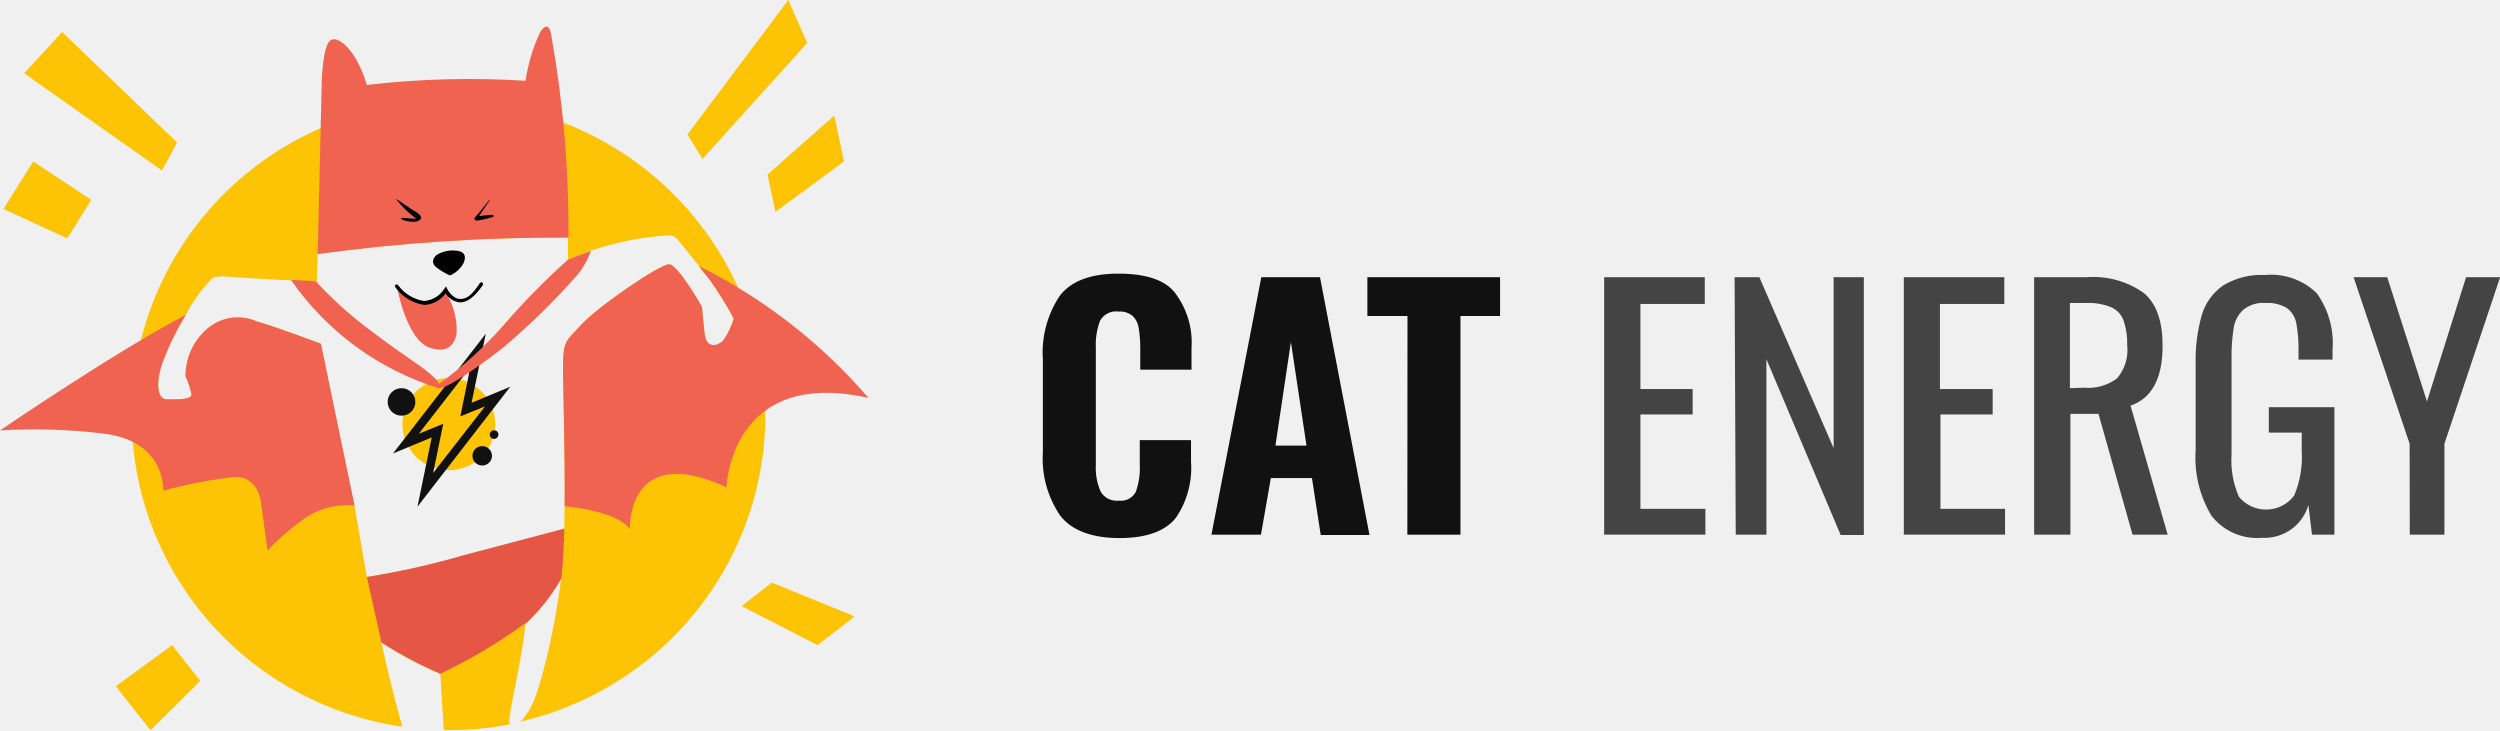
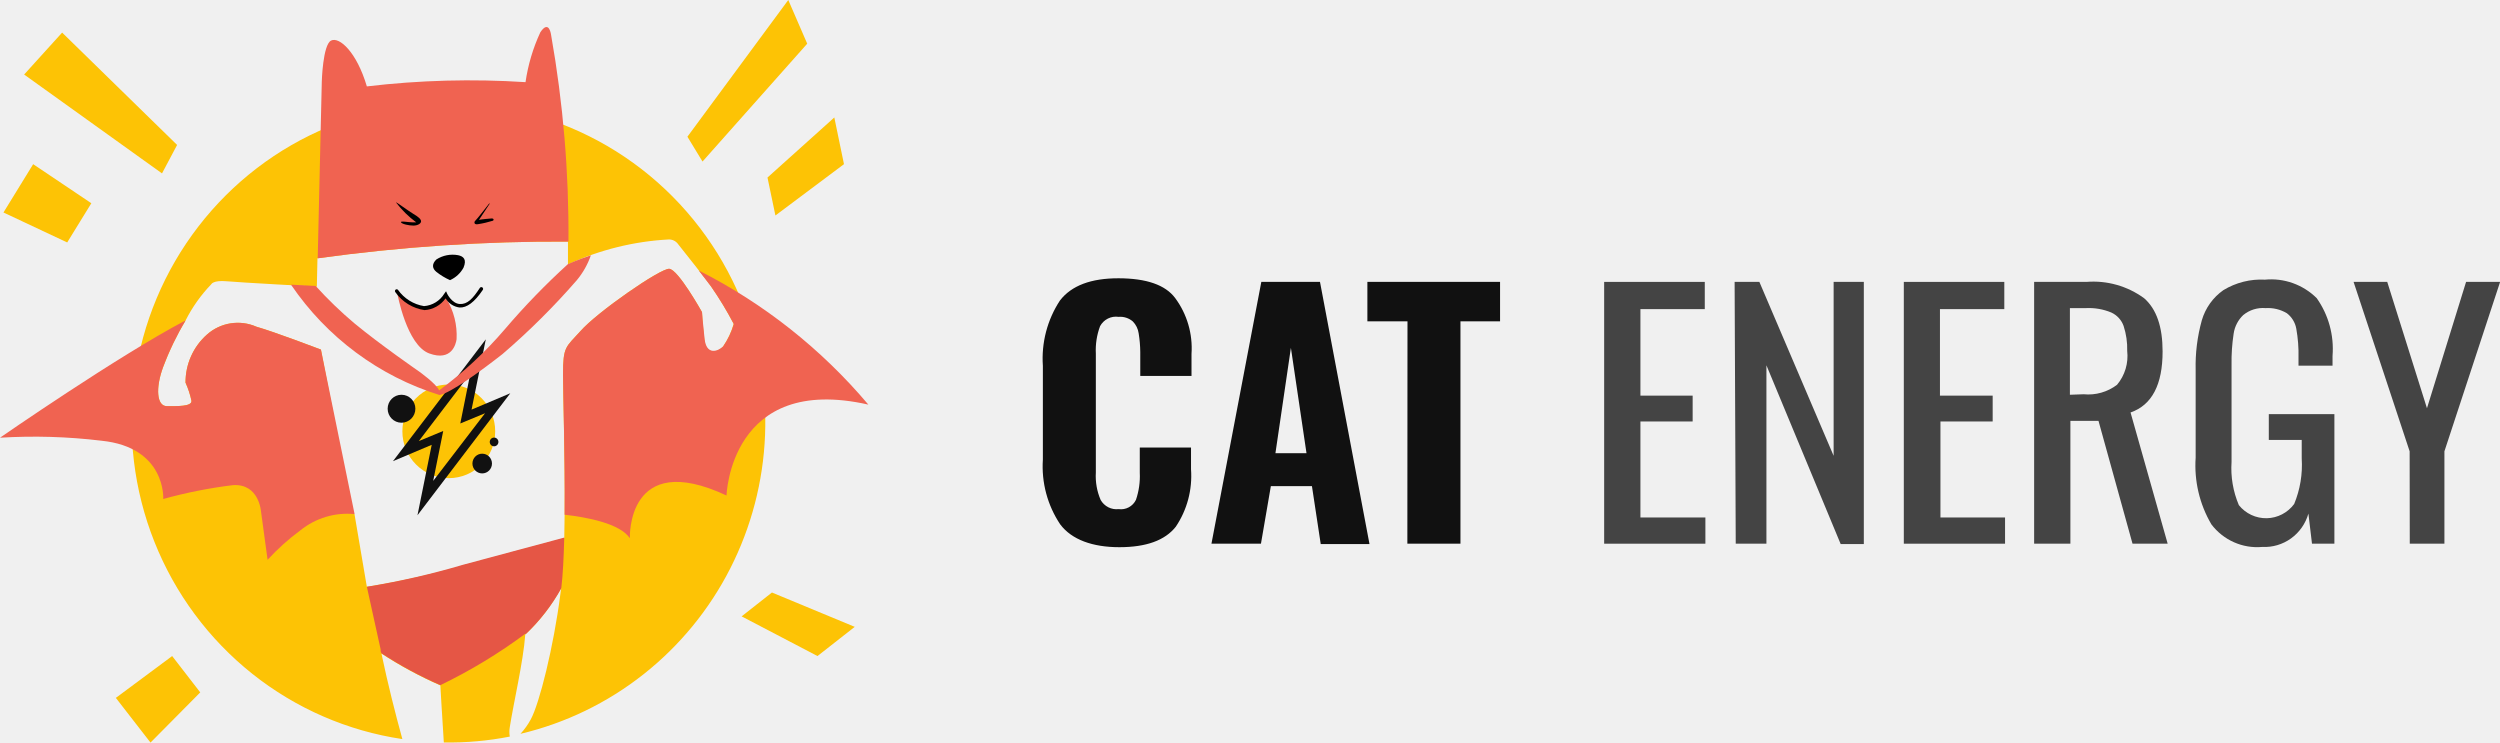
- <svg xmlns="http://www.w3.org/2000/svg" width="202" height="59" viewBox="0 0 202 59" fill="none">
-   <g clip-path="url(#clip0_2403_439)">
-     <path d="M59.883 23.806C58.158 19.709 55.382 16.132 51.83 13.431C48.278 10.729 44.074 8.999 39.637 8.411C35.201 7.823 30.686 8.399 26.544 10.081C22.402 11.763 18.776 14.492 16.029 17.997C13.281 21.502 11.508 25.66 10.885 30.056C10.262 34.453 10.812 38.934 12.479 43.054C14.147 47.175 16.874 50.789 20.389 53.538C23.903 56.287 28.083 58.075 32.511 58.722C31.931 56.649 31.341 54.358 30.821 51.928C32.334 52.901 33.926 53.747 35.581 54.457V54.457C35.581 54.457 35.701 56.599 35.861 58.99C37.65 59.021 39.436 58.864 41.192 58.524C41.146 58.275 41.146 58.019 41.192 57.77C41.482 55.915 42.282 52.572 42.442 50.42C43.595 49.35 44.573 48.108 45.342 46.74V46.74L45.282 47.176C44.732 51.402 43.582 55.915 42.882 57.165C42.655 57.579 42.376 57.962 42.052 58.306C45.672 57.463 49.064 55.85 51.992 53.578C54.921 51.306 57.317 48.429 59.013 45.147C60.709 41.865 61.666 38.257 61.816 34.572C61.966 30.887 61.306 27.213 59.883 23.806V23.806ZM58.412 27.566C57.972 27.992 57.062 28.28 56.912 26.99C56.762 25.701 56.722 24.798 56.722 24.798C56.722 24.798 54.792 21.396 54.072 21.356C53.352 21.317 48.242 24.798 46.892 26.316C45.722 27.596 45.492 27.506 45.492 29.758C45.492 31.454 45.712 37.862 45.592 42.762L37.441 44.915C34.88 45.644 32.274 46.214 29.641 46.621L28.641 40.838H28.501L25.931 27.774C25.931 27.774 22.121 26.346 20.721 25.959C20.063 25.674 19.337 25.581 18.628 25.692C17.92 25.802 17.258 26.112 16.72 26.584C16.172 27.06 15.734 27.647 15.436 28.306C15.137 28.965 14.985 29.68 14.99 30.403C15.202 30.864 15.363 31.346 15.47 31.841C15.52 32.317 14.27 32.267 13.47 32.267C12.67 32.267 12.55 30.839 13.18 29.163C13.672 27.874 14.281 26.632 15 25.453C15.541 24.4 16.239 23.433 17.07 22.586C17.07 22.586 17.21 22.249 18.32 22.348C19.43 22.447 25.601 22.775 25.601 22.775L25.651 20.523C32.358 19.605 39.122 19.16 45.892 19.194C45.892 19.799 45.892 20.404 45.892 21.009C48.456 19.848 51.218 19.175 54.032 19.025C54.183 19.021 54.332 19.055 54.466 19.122C54.601 19.19 54.716 19.289 54.802 19.412C55.142 19.839 57.212 22.388 57.452 22.755C58.125 23.708 58.736 24.702 59.282 25.731C59.095 26.382 58.801 26.999 58.412 27.556V27.566Z" fill="#FDC305" />
-     <path d="M56.463 21.495C56.933 22.09 57.343 22.616 57.463 22.775C58.135 23.728 58.746 24.721 59.293 25.75C59.103 26.381 58.812 26.977 58.433 27.516C57.993 27.943 57.083 28.23 56.933 26.941C56.783 25.651 56.723 24.798 56.723 24.798C56.723 24.798 54.793 21.396 54.073 21.356C53.353 21.317 48.242 24.798 46.892 26.316C45.722 27.596 45.492 27.506 45.492 29.758C45.492 31.246 45.662 36.354 45.622 40.897C47.432 41.096 50.093 41.592 50.893 42.762C50.893 42.762 50.603 35.64 58.703 39.37C58.703 39.37 58.983 29.659 70.163 32.148C66.363 27.722 61.703 24.099 56.463 21.495V21.495Z" fill="#F06351" />
-     <path d="M45.932 19.194C45.973 13.697 45.504 8.209 44.532 2.797C44.532 2.797 44.382 1.508 43.662 2.559C43.068 3.816 42.664 5.153 42.462 6.527C38.187 6.255 33.896 6.368 29.642 6.864C28.821 4.136 27.421 2.896 26.751 3.224C26.081 3.551 26.001 6.477 26.001 6.477L25.671 20.523C32.385 19.604 39.155 19.159 45.932 19.194V19.194Z" fill="#F06351" />
-     <path d="M45.352 46.74C45.481 45.678 45.551 44.27 45.592 42.712L37.441 44.865C34.881 45.611 32.276 46.197 29.642 46.621L30.752 51.58C30.752 51.69 30.752 51.799 30.822 51.908C32.334 52.881 33.926 53.727 35.581 54.437C38 53.29 40.304 51.919 42.462 50.34V50.4C43.61 49.335 44.584 48.1 45.352 46.74V46.74Z" fill="#E55645" />
-     <path d="M32.002 16.089C31.952 15.99 33.002 16.764 33.412 17.002C33.822 17.24 34.022 17.418 34.022 17.587C34.022 17.756 33.762 17.924 33.402 17.924C33.042 17.924 32.482 17.805 32.402 17.666C32.322 17.527 33.002 17.666 33.342 17.666H33.632C33.016 17.22 32.467 16.689 32.002 16.089Z" fill="black" />
-     <path d="M39.502 16.198C39.502 16.198 38.502 17.468 38.412 17.527C38.322 17.587 38.242 17.865 38.602 17.815C39.015 17.754 39.423 17.661 39.822 17.537C39.932 17.478 39.892 17.339 39.702 17.359C39.512 17.379 39.022 17.408 38.702 17.468L39.552 16.208C39.552 16.208 39.582 16.089 39.502 16.198Z" fill="black" />
-     <path d="M36.362 22.259C36.825 22.056 37.208 21.708 37.452 21.267C37.732 20.612 37.452 20.364 37.012 20.275C36.406 20.166 35.782 20.286 35.262 20.612C34.872 20.979 34.922 21.336 35.262 21.604C35.599 21.867 35.969 22.087 36.362 22.259V22.259Z" fill="black" />
-     <path d="M36.002 23.509C35.887 23.734 35.731 23.936 35.542 24.104C35.257 24.331 34.907 24.463 34.542 24.481C33.991 24.534 33.441 24.378 33.002 24.044C32.8 23.927 32.621 23.776 32.472 23.598C32.371 23.49 32.249 23.405 32.112 23.35C32.112 23.35 32.862 27.427 34.682 28.081C36.502 28.736 36.842 27.328 36.892 26.951C36.953 25.822 36.667 24.701 36.072 23.737C36.072 23.439 36.052 23.638 36.002 23.509Z" fill="#F06351" />
-     <path d="M34.301 24.64C33.834 24.573 33.384 24.413 32.98 24.169C32.576 23.925 32.226 23.603 31.951 23.221C31.927 23.194 31.913 23.159 31.913 23.122C31.913 23.085 31.927 23.05 31.951 23.023C31.965 23.009 31.98 22.999 31.997 22.992C32.014 22.985 32.033 22.981 32.051 22.981C32.07 22.981 32.089 22.985 32.106 22.992C32.123 22.999 32.139 23.009 32.151 23.023C32.399 23.367 32.713 23.659 33.075 23.882C33.437 24.105 33.841 24.255 34.261 24.322C34.594 24.297 34.917 24.195 35.202 24.022C35.487 23.85 35.727 23.613 35.901 23.33L36.041 23.142L36.142 23.36C36.142 23.36 36.522 24.114 37.142 24.154C37.761 24.193 38.202 23.737 38.772 22.874C38.793 22.842 38.826 22.82 38.863 22.813C38.901 22.805 38.94 22.813 38.971 22.834C39.003 22.855 39.025 22.888 39.033 22.925C39.04 22.962 39.033 23.001 39.011 23.033C38.345 24.005 37.715 24.471 37.121 24.431C36.892 24.401 36.673 24.32 36.479 24.195C36.285 24.07 36.122 23.903 36.002 23.707C35.806 23.978 35.552 24.203 35.258 24.364C34.964 24.525 34.637 24.619 34.301 24.64Z" fill="black" />
-     <path d="M36.262 37.991C38.333 37.991 40.012 36.325 40.012 34.271C40.012 32.217 38.333 30.551 36.262 30.551C34.191 30.551 32.512 32.217 32.512 34.271C32.512 36.325 34.191 37.991 36.262 37.991Z" fill="#FDC305" />
-     <path d="M41.232 31.246L38.102 32.545L39.252 26.961L31.752 36.642L34.882 35.343L33.732 40.937L41.232 31.246ZM33.842 35.045L38.002 29.679L37.192 33.646L39.192 32.833L35.002 38.209L35.812 34.241L33.842 35.045Z" fill="#111111" />
-     <path d="M32.441 33.587C33.06 33.587 33.562 33.089 33.562 32.476C33.562 31.862 33.06 31.365 32.441 31.365C31.823 31.365 31.322 31.862 31.322 32.476C31.322 33.089 31.823 33.587 32.441 33.587Z" fill="#111111" />
-     <path d="M38.962 37.614C39.398 37.614 39.752 37.263 39.752 36.83C39.752 36.398 39.398 36.047 38.962 36.047C38.526 36.047 38.172 36.398 38.172 36.83C38.172 37.263 38.526 37.614 38.962 37.614Z" fill="#111111" />
-     <path d="M39.922 35.462C40.115 35.462 40.272 35.306 40.272 35.114C40.272 34.923 40.115 34.767 39.922 34.767C39.729 34.767 39.572 34.923 39.572 35.114C39.572 35.306 39.729 35.462 39.922 35.462Z" fill="#111111" />
-     <path d="M45.882 20.989C44.077 22.603 42.377 24.329 40.792 26.157C39.213 27.972 37.432 29.602 35.482 31.018C35.262 30.492 33.852 29.51 33.852 29.51C33.852 29.51 30.712 27.377 28.651 25.701C27.538 24.781 26.489 23.787 25.511 22.725L23.511 22.616C26.398 26.799 30.628 29.89 35.512 31.385C36.372 31.246 38.792 29.53 40.602 28.131C42.743 26.325 44.749 24.365 46.602 22.269C47.1 21.682 47.487 21.009 47.742 20.285C46.602 20.662 45.882 20.989 45.882 20.989Z" fill="#F06351" />
-     <path d="M65.223 3.472L56.763 12.836L55.543 10.862L63.693 0L65.223 3.472Z" fill="#FDC305" />
-     <path d="M62.653 17.121L68.193 13.044L67.413 9.334L62.013 14.105L62.653 17.121Z" fill="#FDC305" />
-     <path d="M59.923 48.972L66.053 52.126L69.063 49.805L62.373 47.077L59.923 48.972Z" fill="#FDC305" />
-     <path d="M1.95 5.922L5.02 2.589L14.31 11.516L13.09 13.778L1.95 5.922Z" fill="#FDC305" />
-     <path d="M7.38 16.149L2.68 13.044L0.28 16.883L5.43 19.263L7.38 16.149Z" fill="#FDC305" />
-     <path d="M13.91 52.126L9.36 55.449L12.16 59L16.18 55.012L13.91 52.126Z" fill="#FDC305" />
-     <path d="M25.931 27.774C25.931 27.774 22.121 26.346 20.721 25.959C20.064 25.674 19.338 25.581 18.629 25.692C17.92 25.802 17.258 26.112 16.721 26.584C16.173 27.06 15.735 27.647 15.436 28.306C15.137 28.965 14.986 29.68 14.991 30.403C15.202 30.864 15.363 31.346 15.471 31.841C15.521 32.317 14.271 32.267 13.471 32.267C12.671 32.267 12.551 30.839 13.181 29.163C13.672 27.874 14.281 26.632 15.001 25.453C9.55 28.27 0 34.777 0 34.777C2.732 34.614 5.473 34.693 8.19 35.015C13.441 35.541 13.191 39.647 13.191 39.647C15.037 39.142 16.919 38.775 18.821 38.546C20.941 38.407 21.091 40.649 21.091 40.649L21.621 44.478C22.426 43.614 23.313 42.831 24.271 42.137C25.506 41.157 27.078 40.694 28.651 40.848V40.848L25.931 27.774Z" fill="#F06351" />
-     <path d="M85.664 41.661C84.634 40.147 84.141 38.336 84.264 36.513V29.073C84.134 27.237 84.619 25.41 85.644 23.876C86.571 22.692 88.154 22.104 90.394 22.11C92.634 22.117 94.151 22.636 94.944 23.668C95.912 24.946 96.384 26.526 96.274 28.121V29.867H92.134V27.972C92.129 27.474 92.085 26.977 92.004 26.485C91.954 26.128 91.789 25.798 91.534 25.542C91.377 25.408 91.194 25.307 90.996 25.244C90.799 25.181 90.591 25.157 90.384 25.175C90.087 25.131 89.784 25.179 89.516 25.312C89.247 25.445 89.027 25.657 88.884 25.919C88.621 26.616 88.505 27.358 88.544 28.101V37.545C88.499 38.292 88.632 39.04 88.934 39.727C89.079 39.974 89.293 40.175 89.55 40.304C89.808 40.432 90.098 40.483 90.384 40.451C90.666 40.49 90.953 40.441 91.204 40.309C91.456 40.177 91.659 39.97 91.784 39.717C92.026 39.019 92.131 38.282 92.094 37.545V35.561H96.234V37.277C96.356 38.895 95.923 40.507 95.004 41.849C94.124 42.941 92.604 43.476 90.444 43.476C88.284 43.476 86.594 42.881 85.664 41.661Z" fill="#111111" />
-     <path d="M101.915 22.398H106.655L110.655 43.228H106.715L106.005 38.626H102.685L101.885 43.199H97.885L101.915 22.398ZM105.565 36.007L104.305 27.635L103.055 36.007H105.565Z" fill="#111111" />
-     <path d="M113.725 25.532H110.485V22.398H121.205V25.532H118.005V43.199H113.715L113.725 25.532Z" fill="#111111" />
-     <path d="M129.616 22.398H137.746V24.56H132.546V31.434H136.766V33.488H132.546V41.115H137.796V43.199H129.616V22.398Z" fill="#444444" />
-     <path d="M140.157 22.398H142.157L148.157 36.215V22.398H150.597V43.228H148.727L142.727 29.024V43.199H140.247L140.157 22.398Z" fill="#444444" />
-     <path d="M153.828 22.398H161.948V24.56H156.748V31.434H161.008V33.488H156.788V41.115H162.008V43.199H153.828V22.398Z" fill="#444444" />
-     <path d="M164.358 22.398H168.578C170.241 22.265 171.897 22.726 173.248 23.697C174.248 24.56 174.738 25.969 174.738 27.923C174.738 30.568 173.875 32.185 172.148 32.773L175.148 43.199H172.308L169.558 33.438H167.288V43.199H164.358V22.398ZM168.358 31.325C169.322 31.418 170.285 31.149 171.058 30.571C171.372 30.202 171.607 29.774 171.748 29.311C171.889 28.849 171.933 28.363 171.878 27.883C171.898 27.21 171.8 26.539 171.588 25.899C171.502 25.663 171.369 25.447 171.198 25.263C171.026 25.079 170.819 24.931 170.588 24.828C169.939 24.564 169.239 24.445 168.538 24.481H167.248V31.365L168.358 31.325Z" fill="#444444" />
-     <path d="M178.679 41.661C177.723 40.061 177.28 38.21 177.409 36.354V29.411C177.374 28.071 177.543 26.733 177.909 25.443C178.198 24.473 178.811 23.63 179.649 23.052C180.66 22.448 181.83 22.158 183.009 22.219C183.771 22.147 184.54 22.241 185.262 22.495C185.984 22.749 186.642 23.155 187.189 23.687C188.148 25.02 188.602 26.647 188.469 28.28V29.054H185.719V28.409C185.738 27.638 185.677 26.867 185.539 26.108C185.448 25.621 185.177 25.186 184.779 24.887C184.26 24.584 183.66 24.442 183.059 24.481C182.406 24.425 181.756 24.625 181.249 25.036C180.834 25.427 180.563 25.944 180.479 26.504C180.352 27.322 180.295 28.148 180.309 28.974V36.701C180.229 37.876 180.432 39.052 180.899 40.133C181.17 40.466 181.515 40.733 181.906 40.913C182.297 41.094 182.725 41.183 183.156 41.174C183.587 41.166 184.011 41.059 184.394 40.864C184.778 40.668 185.111 40.387 185.369 40.044C185.851 38.9 186.059 37.661 185.979 36.424V34.956H183.319V32.902H188.619V43.199H186.809L186.519 40.808C186.29 41.602 185.796 42.296 185.119 42.777C184.442 43.258 183.621 43.497 182.789 43.456C182.007 43.525 181.22 43.396 180.501 43.082C179.783 42.768 179.156 42.279 178.679 41.661V41.661Z" fill="#444444" />
-     <path d="M194.699 35.858L190.169 22.398H192.889L196.099 32.436L199.259 22.398H202.009L197.509 35.858V43.199H194.709L194.699 35.858Z" fill="#444444" />
+ <svg xmlns="http://www.w3.org/2000/svg" width="202" height="60" viewBox="0 0 202 60" fill="none">
+   <g clip-path="url(#clip0_2403_995)">
+     <path d="M59.883 24.21C58.158 20.043 55.382 16.405 51.83 13.658C48.278 10.911 44.074 9.151 39.637 8.553C35.201 7.956 30.686 8.541 26.544 10.252C22.402 11.962 18.776 14.738 16.029 18.302C13.281 21.867 11.508 26.095 10.885 30.566C10.262 35.037 10.812 39.594 12.479 43.784C14.147 47.974 16.874 51.65 20.389 54.446C23.903 57.241 28.083 59.059 32.511 59.718C31.931 57.609 31.341 55.279 30.821 52.808C32.334 53.797 33.926 54.658 35.581 55.38C35.581 55.38 35.701 57.559 35.861 59.99C37.65 60.021 39.436 59.862 41.192 59.516C41.146 59.262 41.146 59.003 41.192 58.749C41.482 56.863 42.282 53.463 42.442 51.274C43.595 50.186 44.573 48.924 45.342 47.532L45.282 47.976C44.732 52.273 43.582 56.863 42.882 58.134C42.655 58.555 42.376 58.944 42.052 59.294C45.672 58.437 49.064 56.797 51.992 54.486C54.921 52.175 57.317 49.25 59.013 45.913C60.709 42.575 61.666 38.905 61.816 35.158C61.966 31.41 61.306 27.675 59.883 24.21ZM58.412 28.033C57.972 28.467 57.062 28.759 56.912 27.448C56.762 26.137 56.722 25.219 56.722 25.219C56.722 25.219 54.792 21.759 54.072 21.718C53.352 21.678 48.242 25.219 46.892 26.762C45.722 28.063 45.492 27.972 45.492 30.262C45.492 31.987 45.712 38.504 45.592 43.487L37.441 45.676C34.88 46.417 32.274 46.997 29.641 47.411L28.641 41.53H28.501L25.931 28.245C25.931 28.245 22.121 26.792 20.721 26.399C20.063 26.109 19.337 26.014 18.628 26.127C17.92 26.24 17.258 26.554 16.72 27.034C16.172 27.518 15.734 28.116 15.436 28.786C15.137 29.456 14.985 30.183 14.99 30.918C15.202 31.387 15.363 31.877 15.47 32.381C15.52 32.865 14.27 32.814 13.47 32.814C12.67 32.814 12.55 31.362 13.18 29.657C13.672 28.346 14.281 27.083 15 25.884C15.541 24.813 16.239 23.831 17.07 22.969C17.07 22.969 17.21 22.626 18.32 22.727C19.43 22.828 25.601 23.161 25.601 23.161L25.651 20.871C32.358 19.937 39.122 19.485 45.892 19.519C45.892 20.134 45.892 20.75 45.892 21.365C48.456 20.185 51.218 19.5 54.032 19.348C54.183 19.344 54.332 19.378 54.466 19.446C54.601 19.515 54.716 19.616 54.802 19.741C55.142 20.175 57.212 22.767 57.452 23.141C58.125 24.11 58.736 25.12 59.282 26.167C59.095 26.829 58.801 27.456 58.412 28.023V28.033Z" fill="#FDC305" />
+     <path d="M56.463 21.859C56.933 22.465 57.343 22.999 57.463 23.161C58.135 24.13 58.746 25.141 59.293 26.187C59.103 26.828 58.812 27.434 58.433 27.983C57.993 28.416 57.083 28.709 56.933 27.397C56.783 26.086 56.723 25.219 56.723 25.219C56.723 25.219 54.793 21.759 54.073 21.718C53.353 21.678 48.242 25.219 46.892 26.762C45.722 28.063 45.492 27.972 45.492 30.262C45.492 31.775 45.662 36.97 45.622 41.59C47.432 41.792 50.093 42.297 50.893 43.487C50.893 43.487 50.603 36.244 58.703 40.037C58.703 40.037 58.983 30.161 70.163 32.693C66.363 28.192 61.703 24.508 56.463 21.859Z" fill="#F06351" />
+     <path d="M45.932 19.519C45.973 13.93 45.504 8.348 44.532 2.845C44.532 2.845 44.382 1.533 43.662 2.603C43.068 3.881 42.664 5.24 42.462 6.638C38.187 6.361 33.896 6.476 29.642 6.981C28.821 4.206 27.421 2.946 26.751 3.278C26.081 3.611 26.001 6.587 26.001 6.587L25.671 20.871C32.385 19.936 39.155 19.484 45.932 19.519Z" fill="#F06351" />
+     <path d="M45.352 47.532C45.481 46.453 45.551 45.02 45.592 43.436L37.441 45.625C34.881 46.384 32.276 46.98 29.642 47.411L30.752 52.455C30.752 52.566 30.752 52.676 30.822 52.788C32.334 53.777 33.926 54.638 35.581 55.36C38 54.194 40.304 52.799 42.462 51.194V51.254C43.61 50.171 44.584 48.916 45.352 47.532Z" fill="#E55645" />
+     <path d="M32.002 16.362C31.952 16.261 33.002 17.048 33.412 17.29C33.822 17.532 34.022 17.713 34.022 17.885C34.022 18.056 33.762 18.228 33.402 18.228C33.042 18.228 32.482 18.107 32.402 17.966C32.322 17.825 33.002 17.966 33.342 17.966H33.632C33.016 17.511 32.467 16.971 32.002 16.362Z" fill="black" />
+     <path d="M39.502 16.473C39.502 16.473 38.502 17.764 38.412 17.825C38.322 17.885 38.242 18.168 38.602 18.117C39.015 18.055 39.423 17.96 39.822 17.835C39.932 17.774 39.892 17.633 39.702 17.653C39.512 17.673 39.022 17.703 38.702 17.764L39.552 16.483C39.552 16.483 39.582 16.362 39.502 16.473Z" fill="black" />
+     <path d="M36.362 22.636C36.825 22.43 37.208 22.076 37.452 21.627C37.732 20.962 37.452 20.709 37.012 20.619C36.406 20.507 35.782 20.63 35.262 20.962C34.872 21.335 34.922 21.698 35.262 21.97C35.599 22.238 35.969 22.461 36.362 22.636Z" fill="black" />
+     <path d="M36.002 23.907C35.887 24.136 35.731 24.341 35.542 24.512C35.257 24.744 34.907 24.878 34.542 24.896C33.991 24.95 33.441 24.792 33.002 24.452C32.8 24.333 32.621 24.179 32.472 23.998C32.371 23.888 32.249 23.802 32.112 23.746C32.112 23.746 32.862 27.892 34.682 28.558C36.502 29.223 36.842 27.791 36.892 27.407C36.953 26.259 36.667 25.12 36.072 24.139C36.072 23.837 36.052 24.038 36.002 23.907Z" fill="#F06351" />
+     <path d="M34.301 25.057C33.834 24.989 33.384 24.826 32.98 24.579C32.576 24.331 32.226 24.003 31.951 23.615C31.927 23.587 31.913 23.551 31.913 23.514C31.913 23.477 31.927 23.441 31.951 23.413C31.965 23.399 31.98 23.389 31.997 23.382C32.014 23.374 32.033 23.37 32.051 23.37C32.07 23.37 32.089 23.374 32.106 23.382C32.123 23.389 32.139 23.399 32.151 23.413C32.399 23.763 32.713 24.06 33.075 24.287C33.437 24.514 33.841 24.666 34.261 24.734C34.594 24.709 34.917 24.605 35.202 24.429C35.487 24.254 35.727 24.013 35.901 23.726L36.041 23.534L36.142 23.756C36.142 23.756 36.522 24.523 37.142 24.563C37.761 24.603 38.202 24.139 38.772 23.262C38.793 23.23 38.826 23.207 38.863 23.2C38.901 23.192 38.94 23.2 38.971 23.221C39.003 23.243 39.025 23.276 39.033 23.314C39.04 23.352 39.033 23.391 39.011 23.423C38.345 24.412 37.715 24.886 37.121 24.845C36.892 24.815 36.673 24.733 36.479 24.605C36.285 24.478 36.122 24.308 36.002 24.109C35.806 24.384 35.552 24.613 35.258 24.777C34.964 24.941 34.637 25.037 34.301 25.057Z" fill="black" />
+     <path d="M36.262 38.635C38.333 38.635 40.012 36.941 40.012 34.852C40.012 32.763 38.333 31.069 36.262 31.069C34.191 31.069 32.512 32.763 32.512 34.852C32.512 36.941 34.191 38.635 36.262 38.635Z" fill="#FDC305" />
+     <path d="M41.232 31.775L38.102 33.097L39.252 27.418L31.752 37.263L34.882 35.941L33.732 41.631L41.232 31.775ZM33.842 35.639L38.002 30.182L37.192 34.217L39.192 33.389L35.002 38.857L35.812 34.822L33.842 35.639Z" fill="#111111" />
+     <path d="M32.441 34.156C33.06 34.156 33.562 33.65 33.562 33.026C33.562 32.402 33.06 31.896 32.441 31.896C31.823 31.896 31.322 32.402 31.322 33.026C31.322 33.65 31.823 34.156 32.441 34.156Z" fill="#111111" />
+     <path d="M38.962 38.252C39.398 38.252 39.752 37.895 39.752 37.455C39.752 37.014 39.398 36.658 38.962 36.658C38.526 36.658 38.172 37.014 38.172 37.455C38.172 37.895 38.526 38.252 38.962 38.252Z" fill="#111111" />
+     <path d="M39.922 36.062C40.115 36.062 40.272 35.904 40.272 35.709C40.272 35.514 40.115 35.356 39.922 35.356C39.729 35.356 39.572 35.514 39.572 35.709C39.572 35.904 39.729 36.062 39.922 36.062Z" fill="#111111" />
+     <path d="M45.882 21.345C44.077 22.986 42.377 24.742 40.792 26.601C39.213 28.446 37.432 30.104 35.482 31.543C35.262 31.009 33.852 30.01 33.852 30.01C33.852 30.01 30.712 27.841 28.651 26.137C27.538 25.201 26.489 24.19 25.511 23.11L23.511 22.999C26.398 27.253 30.628 30.396 35.512 31.917C36.372 31.775 38.792 30.03 40.602 28.608C42.743 26.771 44.749 24.778 46.602 22.646C47.1 22.049 47.487 21.365 47.742 20.629C46.602 21.012 45.882 21.345 45.882 21.345Z" fill="#F06351" />
+     <path d="M65.223 3.531L56.763 13.053L55.543 11.046L63.693 0L65.223 3.531Z" fill="#FDC305" />
+     <path d="M62.653 17.411L68.193 13.265L67.413 9.492L62.013 14.344L62.653 17.411Z" fill="#FDC305" />
+     <path d="M59.923 49.802L66.053 53.009L69.063 50.649L62.373 47.875L59.923 49.802Z" fill="#FDC305" />
+     <path d="M1.95 6.022L5.02 2.633L14.31 11.711L13.09 14.011L1.95 6.022Z" fill="#FDC305" />
+     <path d="M7.38 16.422L2.68 13.265L0.28 17.169L5.43 19.59L7.38 16.422Z" fill="#FDC305" />
+     <path d="M13.91 53.009L9.36 56.389L12.16 60L16.18 55.945L13.91 53.009Z" fill="#FDC305" />
+     <path d="M25.931 28.245C25.931 28.245 22.121 26.792 20.721 26.399C20.064 26.109 19.338 26.014 18.629 26.127C17.92 26.24 17.258 26.554 16.721 27.034C16.173 27.518 15.735 28.116 15.436 28.786C15.137 29.456 14.986 30.183 14.991 30.918C15.202 31.387 15.363 31.877 15.471 32.381C15.521 32.865 14.271 32.814 13.471 32.814C12.671 32.814 12.551 31.362 13.181 29.657C13.672 28.346 14.281 27.083 15.001 25.884C9.55 28.749 0 35.367 0 35.367C2.732 35.2 5.473 35.281 8.19 35.609C13.441 36.143 13.191 40.319 13.191 40.319C15.037 39.806 16.919 39.432 18.821 39.2C20.941 39.059 21.091 41.338 21.091 41.338L21.621 45.232C22.426 44.354 23.313 43.556 24.271 42.851C25.506 41.855 27.078 41.384 28.651 41.54L25.931 28.245Z" fill="#F06351" />
+     <path d="M85.664 42.367C84.634 40.827 84.141 38.985 84.264 37.132V29.566C84.134 27.699 84.619 25.841 85.644 24.28C86.571 23.077 88.154 22.478 90.394 22.485C92.634 22.492 94.151 23.02 94.944 24.069C95.912 25.369 96.384 26.976 96.274 28.598V30.373H92.134V28.447C92.129 27.94 92.085 27.434 92.004 26.933C91.954 26.571 91.789 26.235 91.534 25.975C91.377 25.839 91.194 25.736 90.996 25.672C90.799 25.608 90.591 25.584 90.384 25.602C90.087 25.557 89.784 25.606 89.516 25.741C89.247 25.877 89.027 26.092 88.884 26.358C88.621 27.067 88.505 27.822 88.544 28.578V38.181C88.499 38.941 88.632 39.702 88.934 40.4C89.079 40.652 89.293 40.856 89.55 40.987C89.808 41.118 90.098 41.17 90.384 41.136C90.666 41.177 90.953 41.126 91.204 40.992C91.456 40.858 91.659 40.647 91.784 40.39C92.026 39.68 92.131 38.931 92.094 38.181V36.163H96.234V37.908C96.356 39.554 95.923 41.193 95.004 42.559C94.124 43.669 92.604 44.213 90.444 44.213C88.284 44.213 86.594 43.608 85.664 42.367Z" fill="#111111" />
+     <path d="M101.915 22.777H106.655L110.655 43.961H106.715L106.005 39.28H102.685L101.885 43.931H97.885L101.915 22.777ZM105.565 36.617L104.305 28.104L103.055 36.617H105.565Z" fill="#111111" />
+     <path d="M113.725 25.965H110.485V22.777H121.205V25.965H118.005V43.931H113.715L113.725 25.965Z" fill="#111111" />
+     <path d="M129.616 22.777H137.746V24.977H132.546V31.967H136.766V34.055H132.546V41.812H137.796V43.931H129.616V22.777Z" fill="#444444" />
+     <path d="M140.157 22.777H142.157L148.157 36.829V22.777H150.597V43.961H148.727L142.727 29.516V43.931H140.247L140.157 22.777Z" fill="#444444" />
+     <path d="M153.828 22.777H161.948V24.977H156.748V31.967H161.008V34.055H156.788V41.812H162.008V43.931H153.828V22.777Z" fill="#444444" />
+     <path d="M164.358 22.777H168.578C170.241 22.642 171.897 23.111 173.248 24.099C174.248 24.977 174.738 26.409 174.738 28.396C174.738 31.086 173.875 32.73 172.148 33.329L175.148 43.931H172.308L169.558 34.005H167.288V43.931H164.358V22.777ZM168.358 31.856C169.322 31.95 170.285 31.677 171.058 31.089C171.372 30.714 171.607 30.278 171.748 29.808C171.889 29.338 171.933 28.844 171.878 28.356C171.898 27.671 171.8 26.989 171.588 26.338C171.502 26.098 171.369 25.878 171.198 25.691C171.026 25.504 170.819 25.354 170.588 25.249C169.939 24.98 169.239 24.86 168.538 24.896H167.248V31.896L168.358 31.856Z" fill="#444444" />
+     <path d="M178.679 42.367C177.723 40.74 177.28 38.858 177.409 36.97V29.909C177.374 28.547 177.543 27.186 177.909 25.874C178.198 24.888 178.811 24.03 179.649 23.443C180.66 22.829 181.83 22.534 183.009 22.596C183.771 22.523 184.54 22.618 185.262 22.876C185.984 23.134 186.642 23.548 187.189 24.089C188.148 25.445 188.602 27.099 188.469 28.759V29.546H185.719V28.89C185.738 28.106 185.677 27.322 185.539 26.55C185.448 26.055 185.177 25.613 184.779 25.309C184.26 25 183.66 24.856 183.059 24.896C182.406 24.839 181.756 25.042 181.249 25.461C180.834 25.858 180.563 26.383 180.479 26.954C180.352 27.785 180.295 28.625 180.309 29.465V37.324C180.229 38.518 180.432 39.714 180.899 40.814C181.17 41.152 181.515 41.423 181.906 41.607C182.297 41.79 182.725 41.881 183.156 41.872C183.587 41.864 184.011 41.755 184.394 41.556C184.778 41.357 185.111 41.072 185.369 40.723C185.851 39.559 186.059 38.299 185.979 37.041V35.548H183.319V33.46H188.619V43.931H186.809L186.519 41.5C186.29 42.307 185.796 43.013 185.119 43.502C184.442 43.991 183.621 44.235 182.789 44.193C182.007 44.263 181.22 44.132 180.501 43.812C179.783 43.493 179.156 42.996 178.679 42.367Z" fill="#444444" />
+     <path d="M194.699 36.466L190.169 22.777H192.889L196.099 32.986L199.259 22.777H202.009L197.509 36.466V43.931H194.709L194.699 36.466Z" fill="#444444" />
  </g>
  <defs>
-     <clipPath id="clip0_2403_439">
-       <rect width="202" height="59" fill="white" />
+     <clipPath id="clip0_2403_995">
+       <rect width="202" height="60" fill="white" />
    </clipPath>
  </defs>
</svg>
